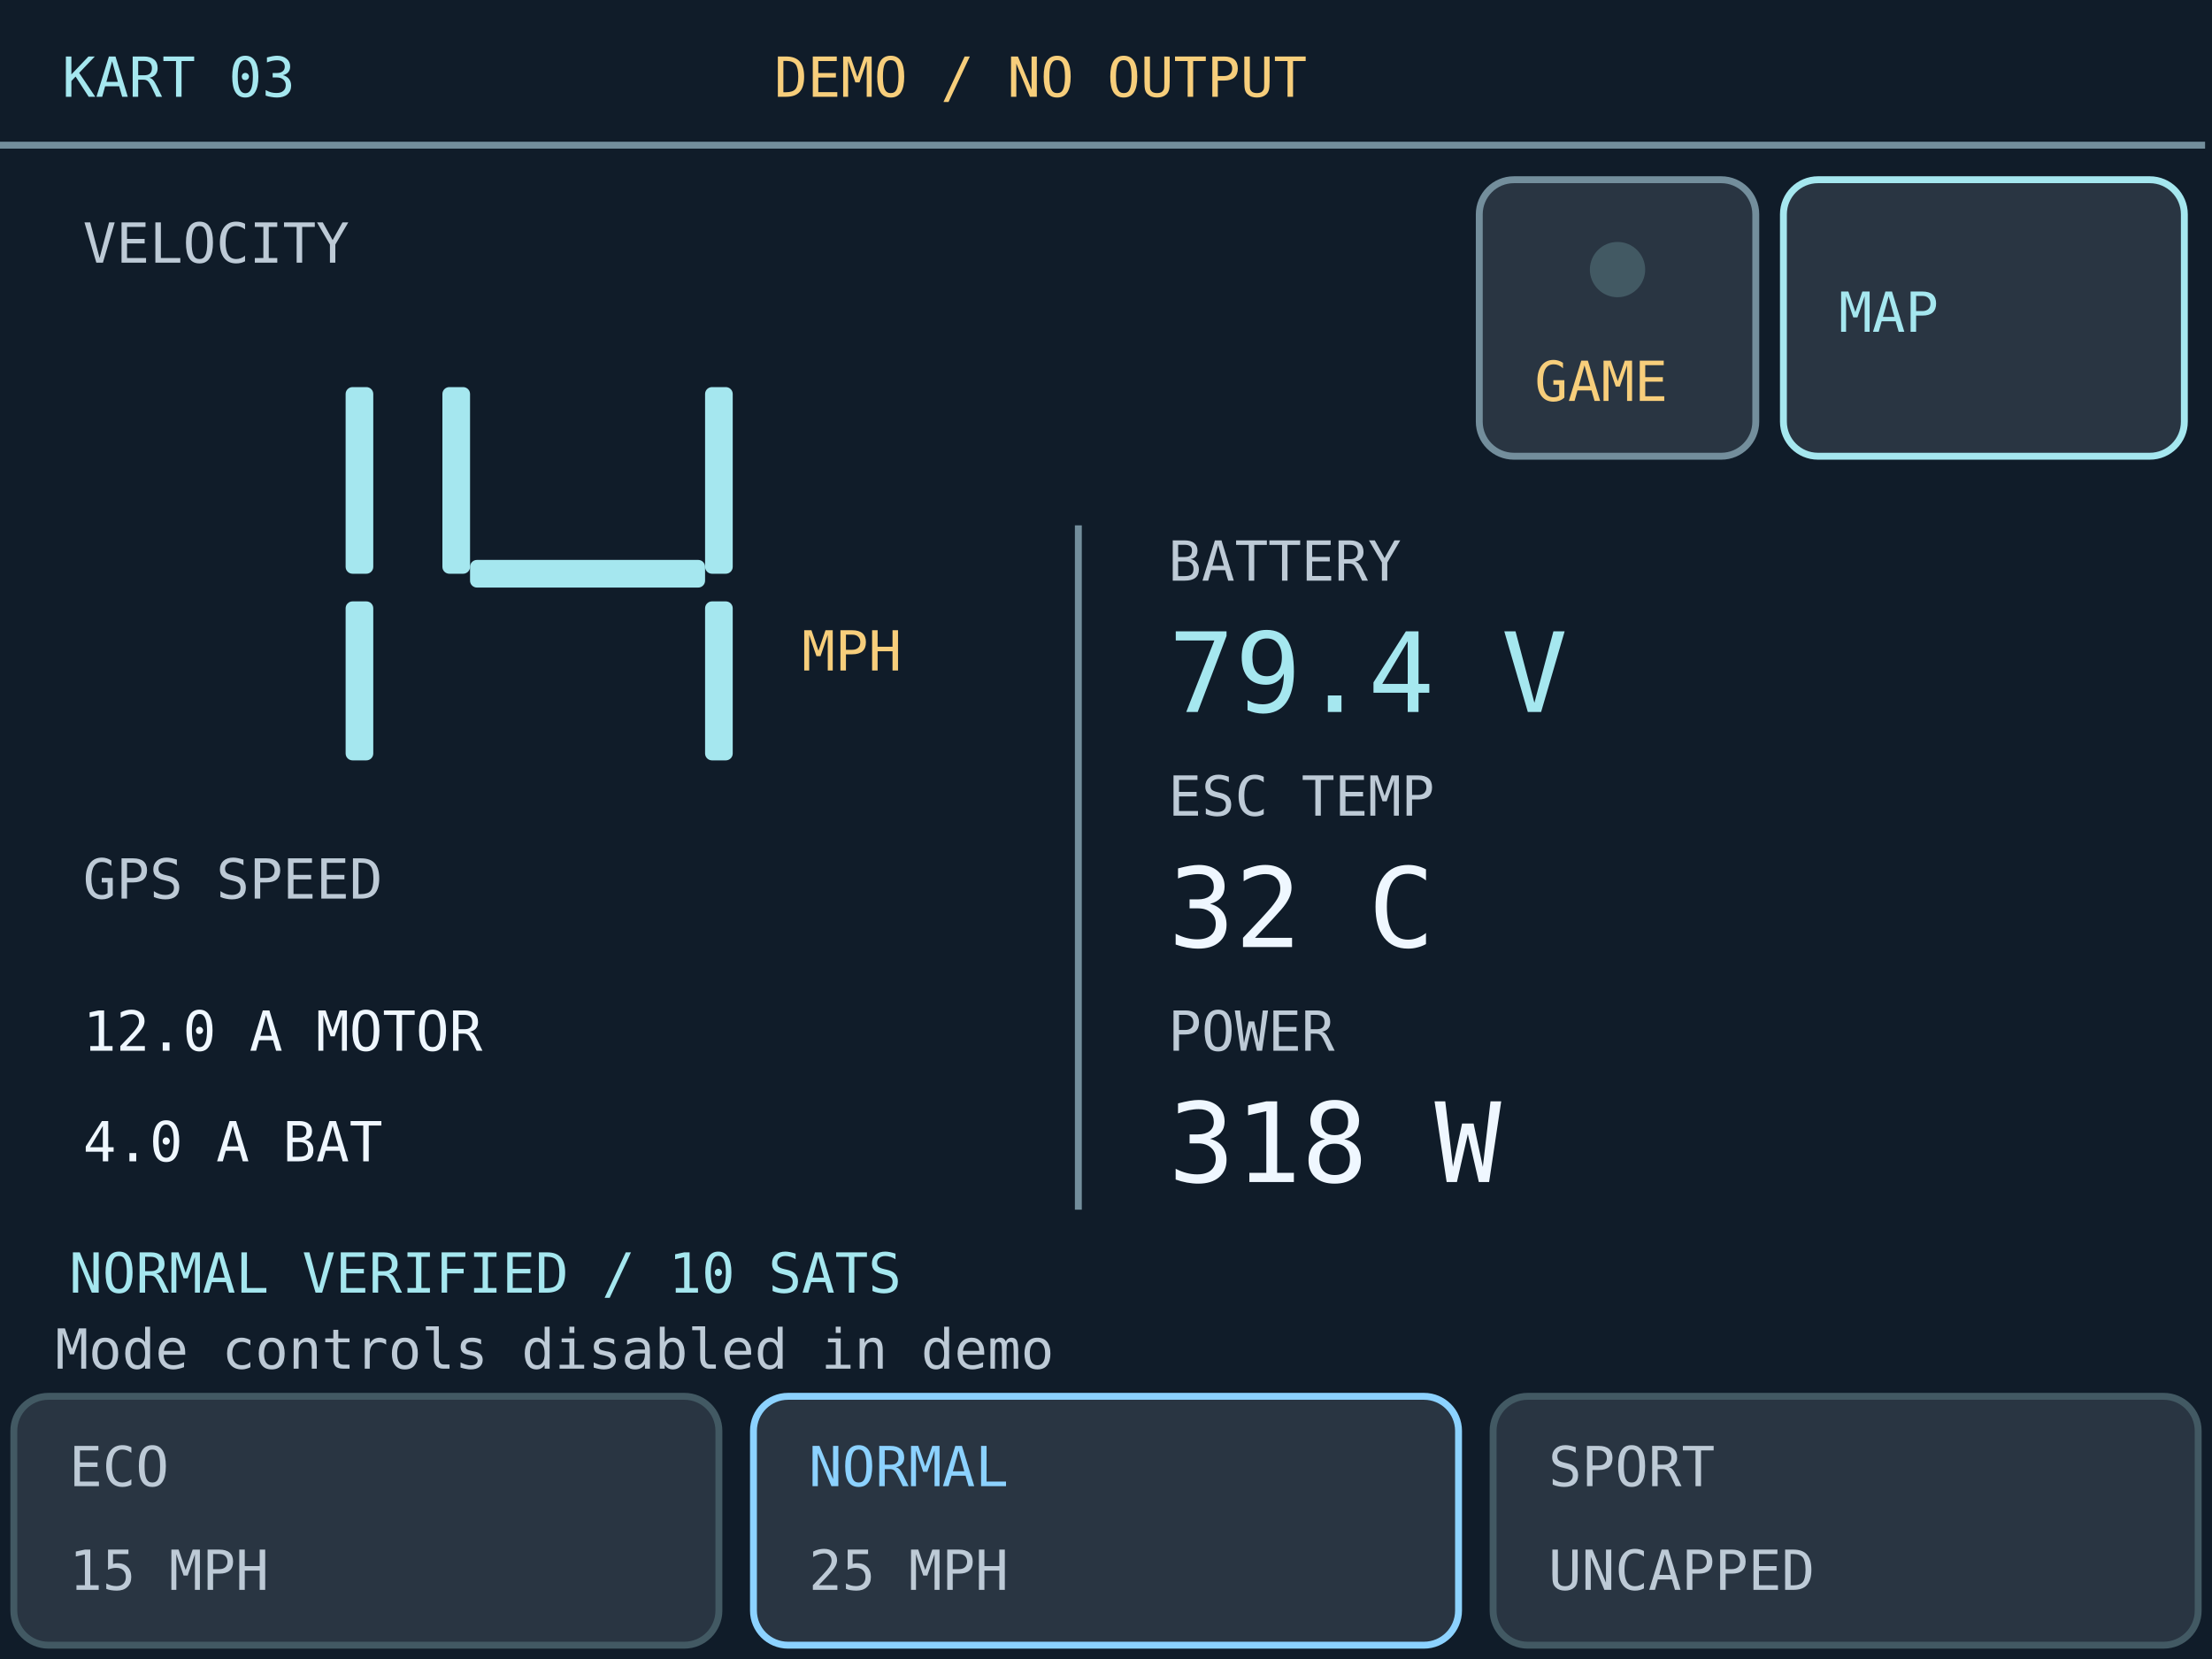
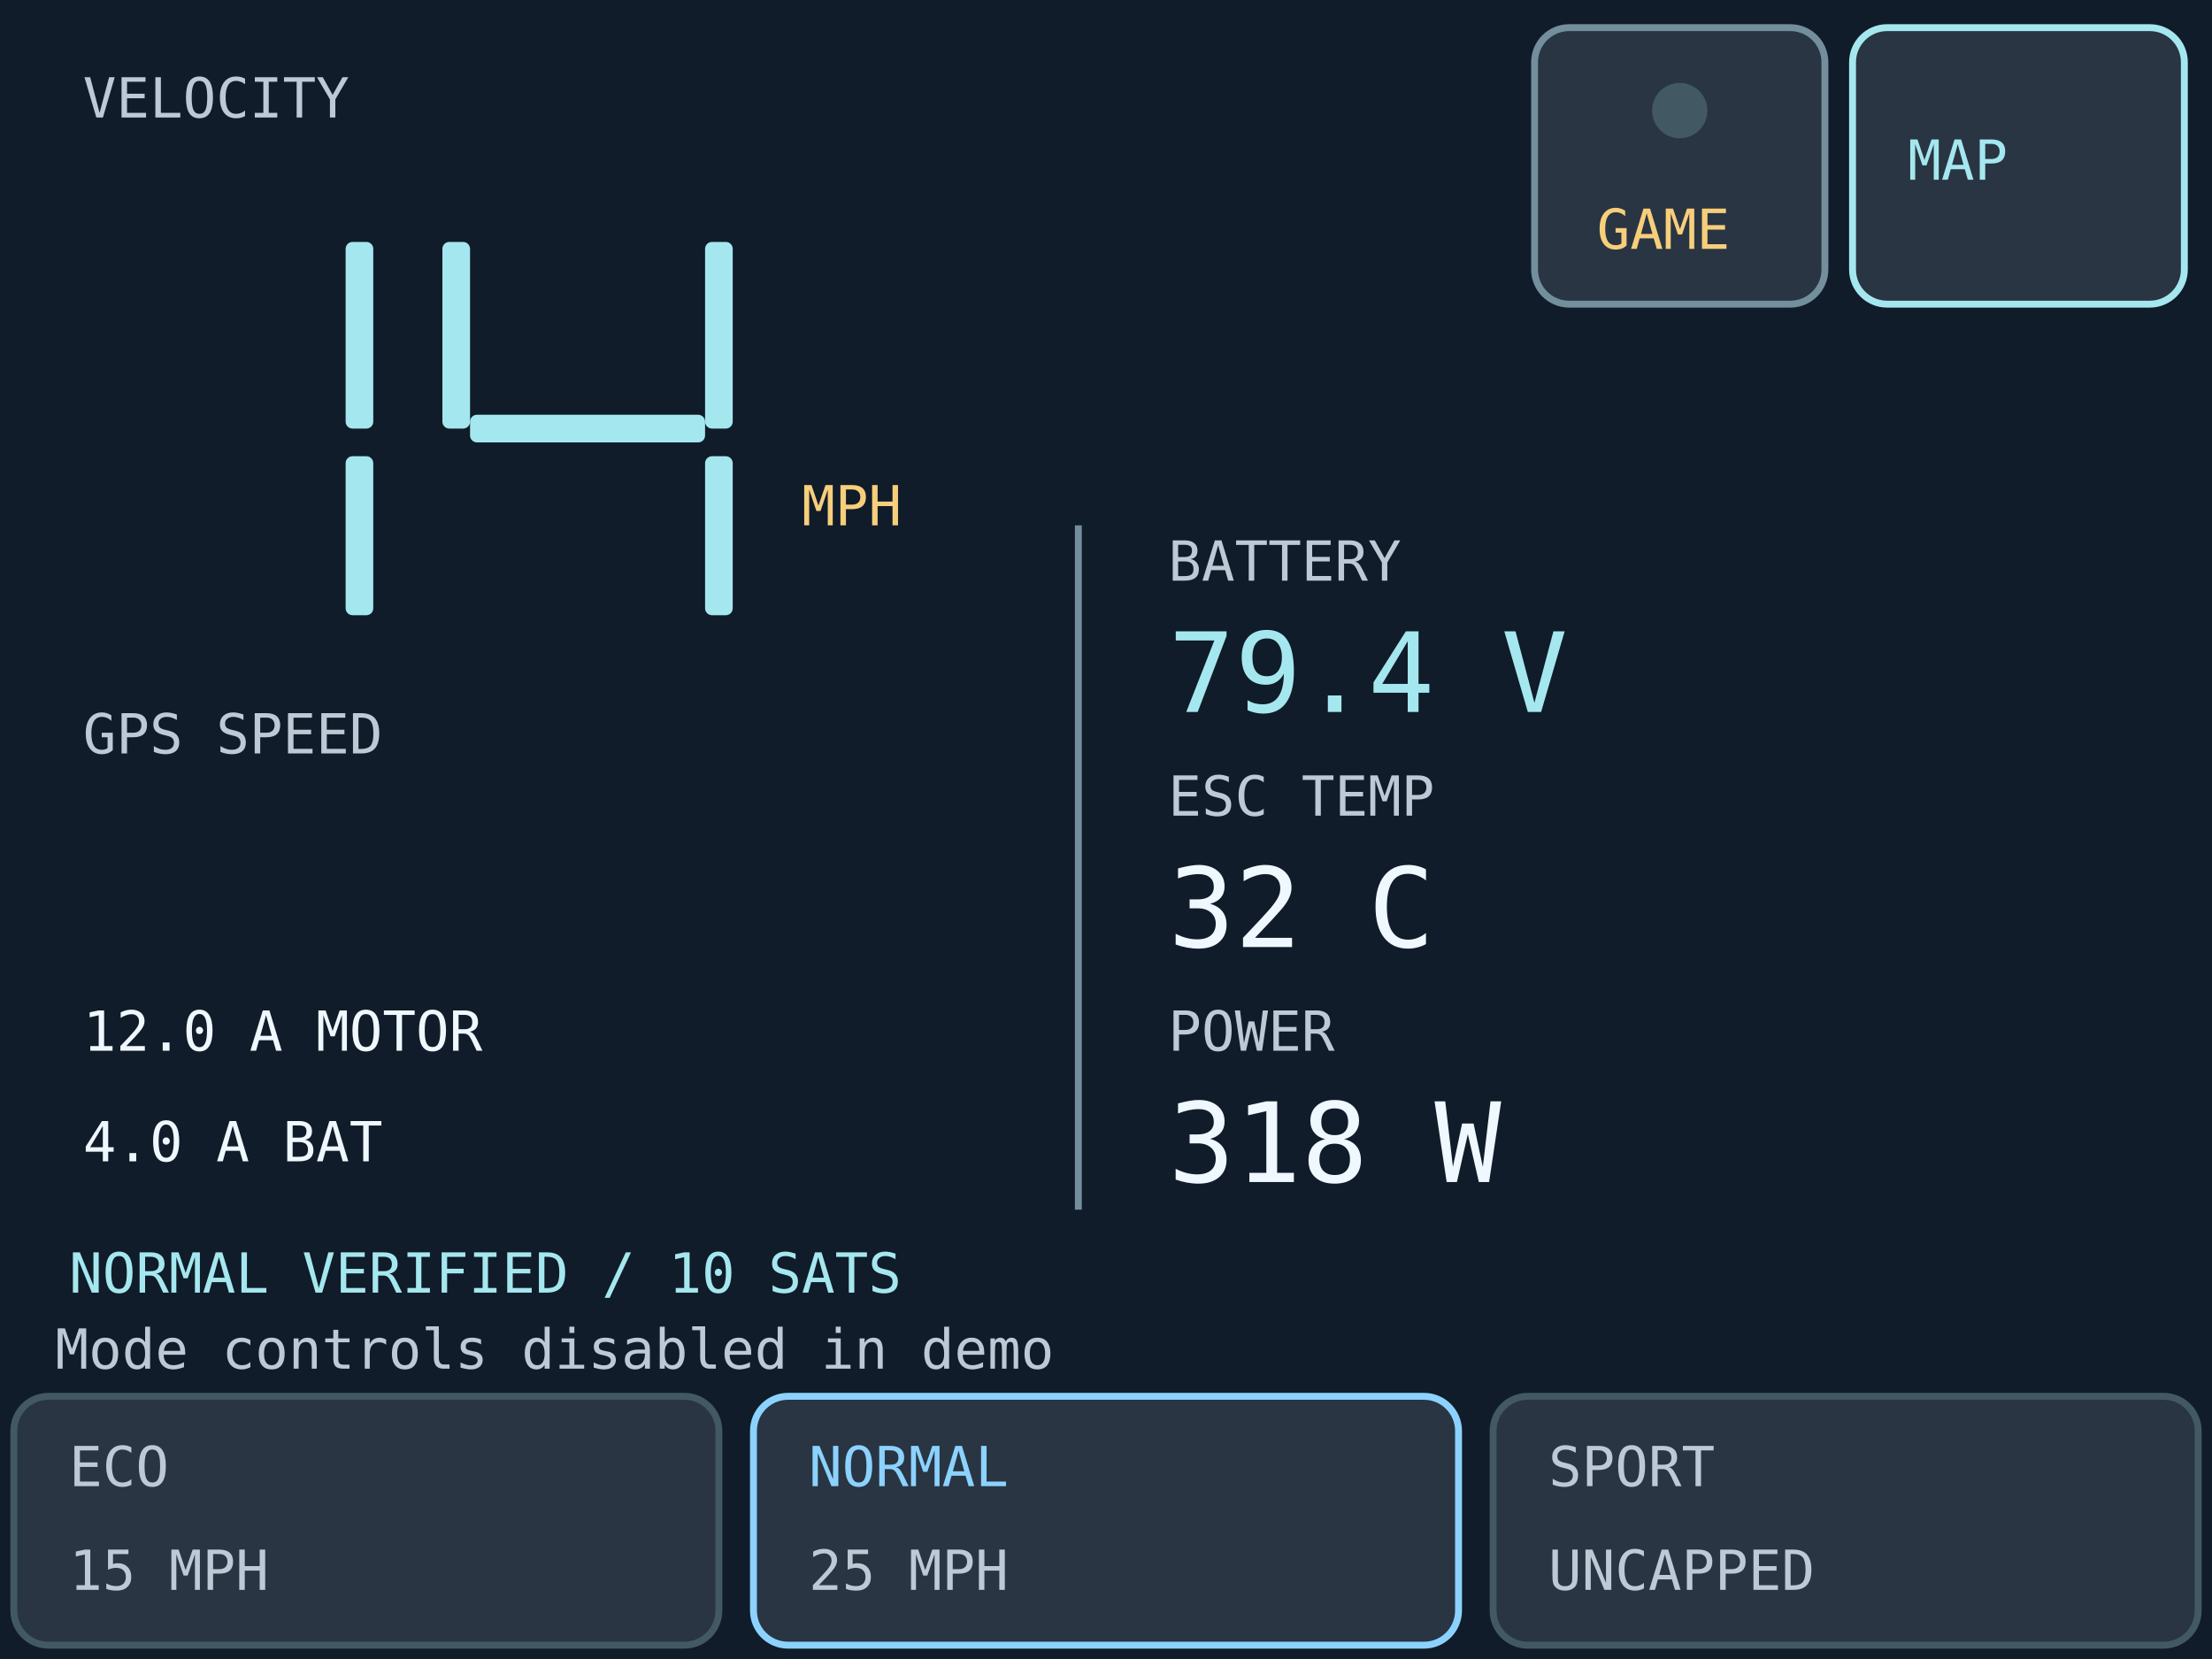
<svg xmlns="http://www.w3.org/2000/svg" width="640" height="480" viewBox="0 0 320 240">
  <rect x="0" y="0" width="320" height="240" rx="0" fill="#101c29" stroke="none" />
-   <text x="9" y="14" fill="#a5e7ef" font-family="Menlo,DejaVu Sans Mono,monospace" font-size="8" textLength="42" lengthAdjust="spacingAndGlyphs">KART 03</text>
-   <text x="112" y="14" fill="#f7ce7b" font-family="Menlo,DejaVu Sans Mono,monospace" font-size="8" textLength="96" lengthAdjust="spacingAndGlyphs">DEMO / NO OUTPUT</text>
-   <path d="M0 21 L319 21" stroke="#738e9c" />
-   <text x="12" y="38" fill="#bdcad6" font-family="Menlo,DejaVu Sans Mono,monospace" font-size="8" textLength="48" lengthAdjust="spacingAndGlyphs">VELOCITY</text>
-   <rect x="50" y="56" width="4" height="27" rx="1" fill="#a5e7ef" stroke="none" />
-   <rect x="50" y="87" width="4" height="23" rx="1" fill="#a5e7ef" stroke="none" />
-   <rect x="102" y="56" width="4" height="27" rx="1" fill="#a5e7ef" stroke="none" />
-   <rect x="102" y="87" width="4" height="23" rx="1" fill="#a5e7ef" stroke="none" />
-   <rect x="64" y="56" width="4" height="27" rx="1" fill="#a5e7ef" stroke="none" />
-   <rect x="68" y="81" width="34" height="4" rx="1" fill="#a5e7ef" stroke="none" />
-   <text x="116" y="97" fill="#f7ce7b" font-family="Menlo,DejaVu Sans Mono,monospace" font-size="8" textLength="18" lengthAdjust="spacingAndGlyphs">MPH</text>
-   <text x="12" y="130" fill="#bdcad6" font-family="Menlo,DejaVu Sans Mono,monospace" font-size="8" textLength="54" lengthAdjust="spacingAndGlyphs">GPS SPEED</text>
+   <text x="12" y="17" fill="#bdcad6" font-family="Menlo,DejaVu Sans Mono,monospace" font-size="8" textLength="48" lengthAdjust="spacingAndGlyphs">VELOCITY</text>
+   <rect x="50" y="35" width="4" height="27" rx="1" fill="#a5e7ef" stroke="none" />
+   <rect x="50" y="66" width="4" height="23" rx="1" fill="#a5e7ef" stroke="none" />
+   <rect x="102" y="35" width="4" height="27" rx="1" fill="#a5e7ef" stroke="none" />
+   <rect x="102" y="66" width="4" height="23" rx="1" fill="#a5e7ef" stroke="none" />
+   <rect x="64" y="35" width="4" height="27" rx="1" fill="#a5e7ef" stroke="none" />
+   <rect x="68" y="60" width="34" height="4" rx="1" fill="#a5e7ef" stroke="none" />
+   <text x="116" y="76" fill="#f7ce7b" font-family="Menlo,DejaVu Sans Mono,monospace" font-size="8" textLength="18" lengthAdjust="spacingAndGlyphs">MPH</text>
+   <text x="12" y="109" fill="#bdcad6" font-family="Menlo,DejaVu Sans Mono,monospace" font-size="8" textLength="54" lengthAdjust="spacingAndGlyphs">GPS SPEED</text>
  <path d="M156 76 L156 175" stroke="#738e9c" />
  <text x="169" y="84" fill="#bdcad6" font-family="Menlo,DejaVu Sans Mono,monospace" font-size="8" textLength="42" lengthAdjust="spacingAndGlyphs">BATTERY</text>
  <text x="169" y="103" fill="#a5e7ef" font-family="Menlo,DejaVu Sans Mono,monospace" font-size="16" textLength="72" lengthAdjust="spacingAndGlyphs">79.4 V</text>
  <text x="169" y="118" fill="#bdcad6" font-family="Menlo,DejaVu Sans Mono,monospace" font-size="8" textLength="48" lengthAdjust="spacingAndGlyphs">ESC TEMP</text>
  <text x="169" y="137" fill="#eff7ff" font-family="Menlo,DejaVu Sans Mono,monospace" font-size="16" textLength="48" lengthAdjust="spacingAndGlyphs">32 C</text>
  <text x="169" y="152" fill="#bdcad6" font-family="Menlo,DejaVu Sans Mono,monospace" font-size="8" textLength="30" lengthAdjust="spacingAndGlyphs">POWER</text>
  <text x="169" y="171" fill="#eff7ff" font-family="Menlo,DejaVu Sans Mono,monospace" font-size="16" textLength="60" lengthAdjust="spacingAndGlyphs">318 W</text>
  <text x="12" y="152" fill="#eff7ff" font-family="Menlo,DejaVu Sans Mono,monospace" font-size="8" textLength="72" lengthAdjust="spacingAndGlyphs">12.0 A MOTOR</text>
  <text x="12" y="168" fill="#eff7ff" font-family="Menlo,DejaVu Sans Mono,monospace" font-size="8" textLength="54" lengthAdjust="spacingAndGlyphs">4.0 A BAT</text>
  <text x="10" y="187" fill="#a5e7ef" font-family="Menlo,DejaVu Sans Mono,monospace" font-size="8" textLength="150" lengthAdjust="spacingAndGlyphs">NORMAL VERIFIED / 10 SATS</text>
  <text x="8" y="198" fill="#bdcad6" font-family="Menlo,DejaVu Sans Mono,monospace" font-size="8" textLength="180" lengthAdjust="spacingAndGlyphs">Mode controls disabled in demo</text>
  <rect x="2" y="202" width="102" height="36" rx="5" fill="#293542" stroke="none" />
  <rect x="2" y="202" width="102" height="36" rx="5" fill="none" stroke="#425963" />
  <text x="10" y="215" fill="#bdcad6" font-family="Menlo,DejaVu Sans Mono,monospace" font-size="8" textLength="18" lengthAdjust="spacingAndGlyphs">ECO</text>
  <text x="10" y="230" fill="#bdcad6" font-family="Menlo,DejaVu Sans Mono,monospace" font-size="8" textLength="36" lengthAdjust="spacingAndGlyphs">15 MPH</text>
  <rect x="109" y="202" width="102" height="36" rx="5" fill="#293542" stroke="none" />
  <rect x="109" y="202" width="102" height="36" rx="5" fill="none" stroke="#8cd2ff" />
  <text x="117" y="215" fill="#8cd2ff" font-family="Menlo,DejaVu Sans Mono,monospace" font-size="8" textLength="36" lengthAdjust="spacingAndGlyphs">NORMAL</text>
  <text x="117" y="230" fill="#bdcad6" font-family="Menlo,DejaVu Sans Mono,monospace" font-size="8" textLength="36" lengthAdjust="spacingAndGlyphs">25 MPH</text>
  <rect x="216" y="202" width="102" height="36" rx="5" fill="#293542" stroke="none" />
  <rect x="216" y="202" width="102" height="36" rx="5" fill="none" stroke="#425963" />
  <text x="224" y="215" fill="#bdcad6" font-family="Menlo,DejaVu Sans Mono,monospace" font-size="8" textLength="30" lengthAdjust="spacingAndGlyphs">SPORT</text>
  <text x="224" y="230" fill="#bdcad6" font-family="Menlo,DejaVu Sans Mono,monospace" font-size="8" textLength="48" lengthAdjust="spacingAndGlyphs">UNCAPPED</text>
-   <rect x="258" y="26" width="58" height="40" rx="5" fill="#293542" stroke="none" />
-   <rect x="258" y="26" width="58" height="40" rx="5" fill="none" stroke="#a5e7ef" />
-   <text x="266" y="48" fill="#a5e7ef" font-family="Menlo,DejaVu Sans Mono,monospace" font-size="8" textLength="18" lengthAdjust="spacingAndGlyphs">MAP</text>
-   <rect x="214" y="26" width="40" height="40" rx="5" fill="#293542" stroke="none" />
-   <rect x="214" y="26" width="40" height="40" rx="5" fill="none" stroke="#738e9c" />
-   <circle cx="234" cy="39" r="4" fill="#425963" stroke="none" />
-   <text x="222" y="58" fill="#f7ce7b" font-family="Menlo,DejaVu Sans Mono,monospace" font-size="8" textLength="24" lengthAdjust="spacingAndGlyphs">GAME</text>
+   <rect x="268" y="4" width="48" height="40" rx="5" fill="#293542" stroke="none" />
+   <rect x="268" y="4" width="48" height="40" rx="5" fill="none" stroke="#a5e7ef" />
+   <text x="276" y="26" fill="#a5e7ef" font-family="Menlo,DejaVu Sans Mono,monospace" font-size="8" textLength="18" lengthAdjust="spacingAndGlyphs">MAP</text>
+   <rect x="222" y="4" width="42" height="40" rx="5" fill="#293542" stroke="none" />
+   <rect x="222" y="4" width="42" height="40" rx="5" fill="none" stroke="#738e9c" />
+   <circle cx="243" cy="16" r="4" fill="#425963" stroke="none" />
+   <text x="231" y="36" fill="#f7ce7b" font-family="Menlo,DejaVu Sans Mono,monospace" font-size="8" textLength="24" lengthAdjust="spacingAndGlyphs">GAME</text>
</svg>
